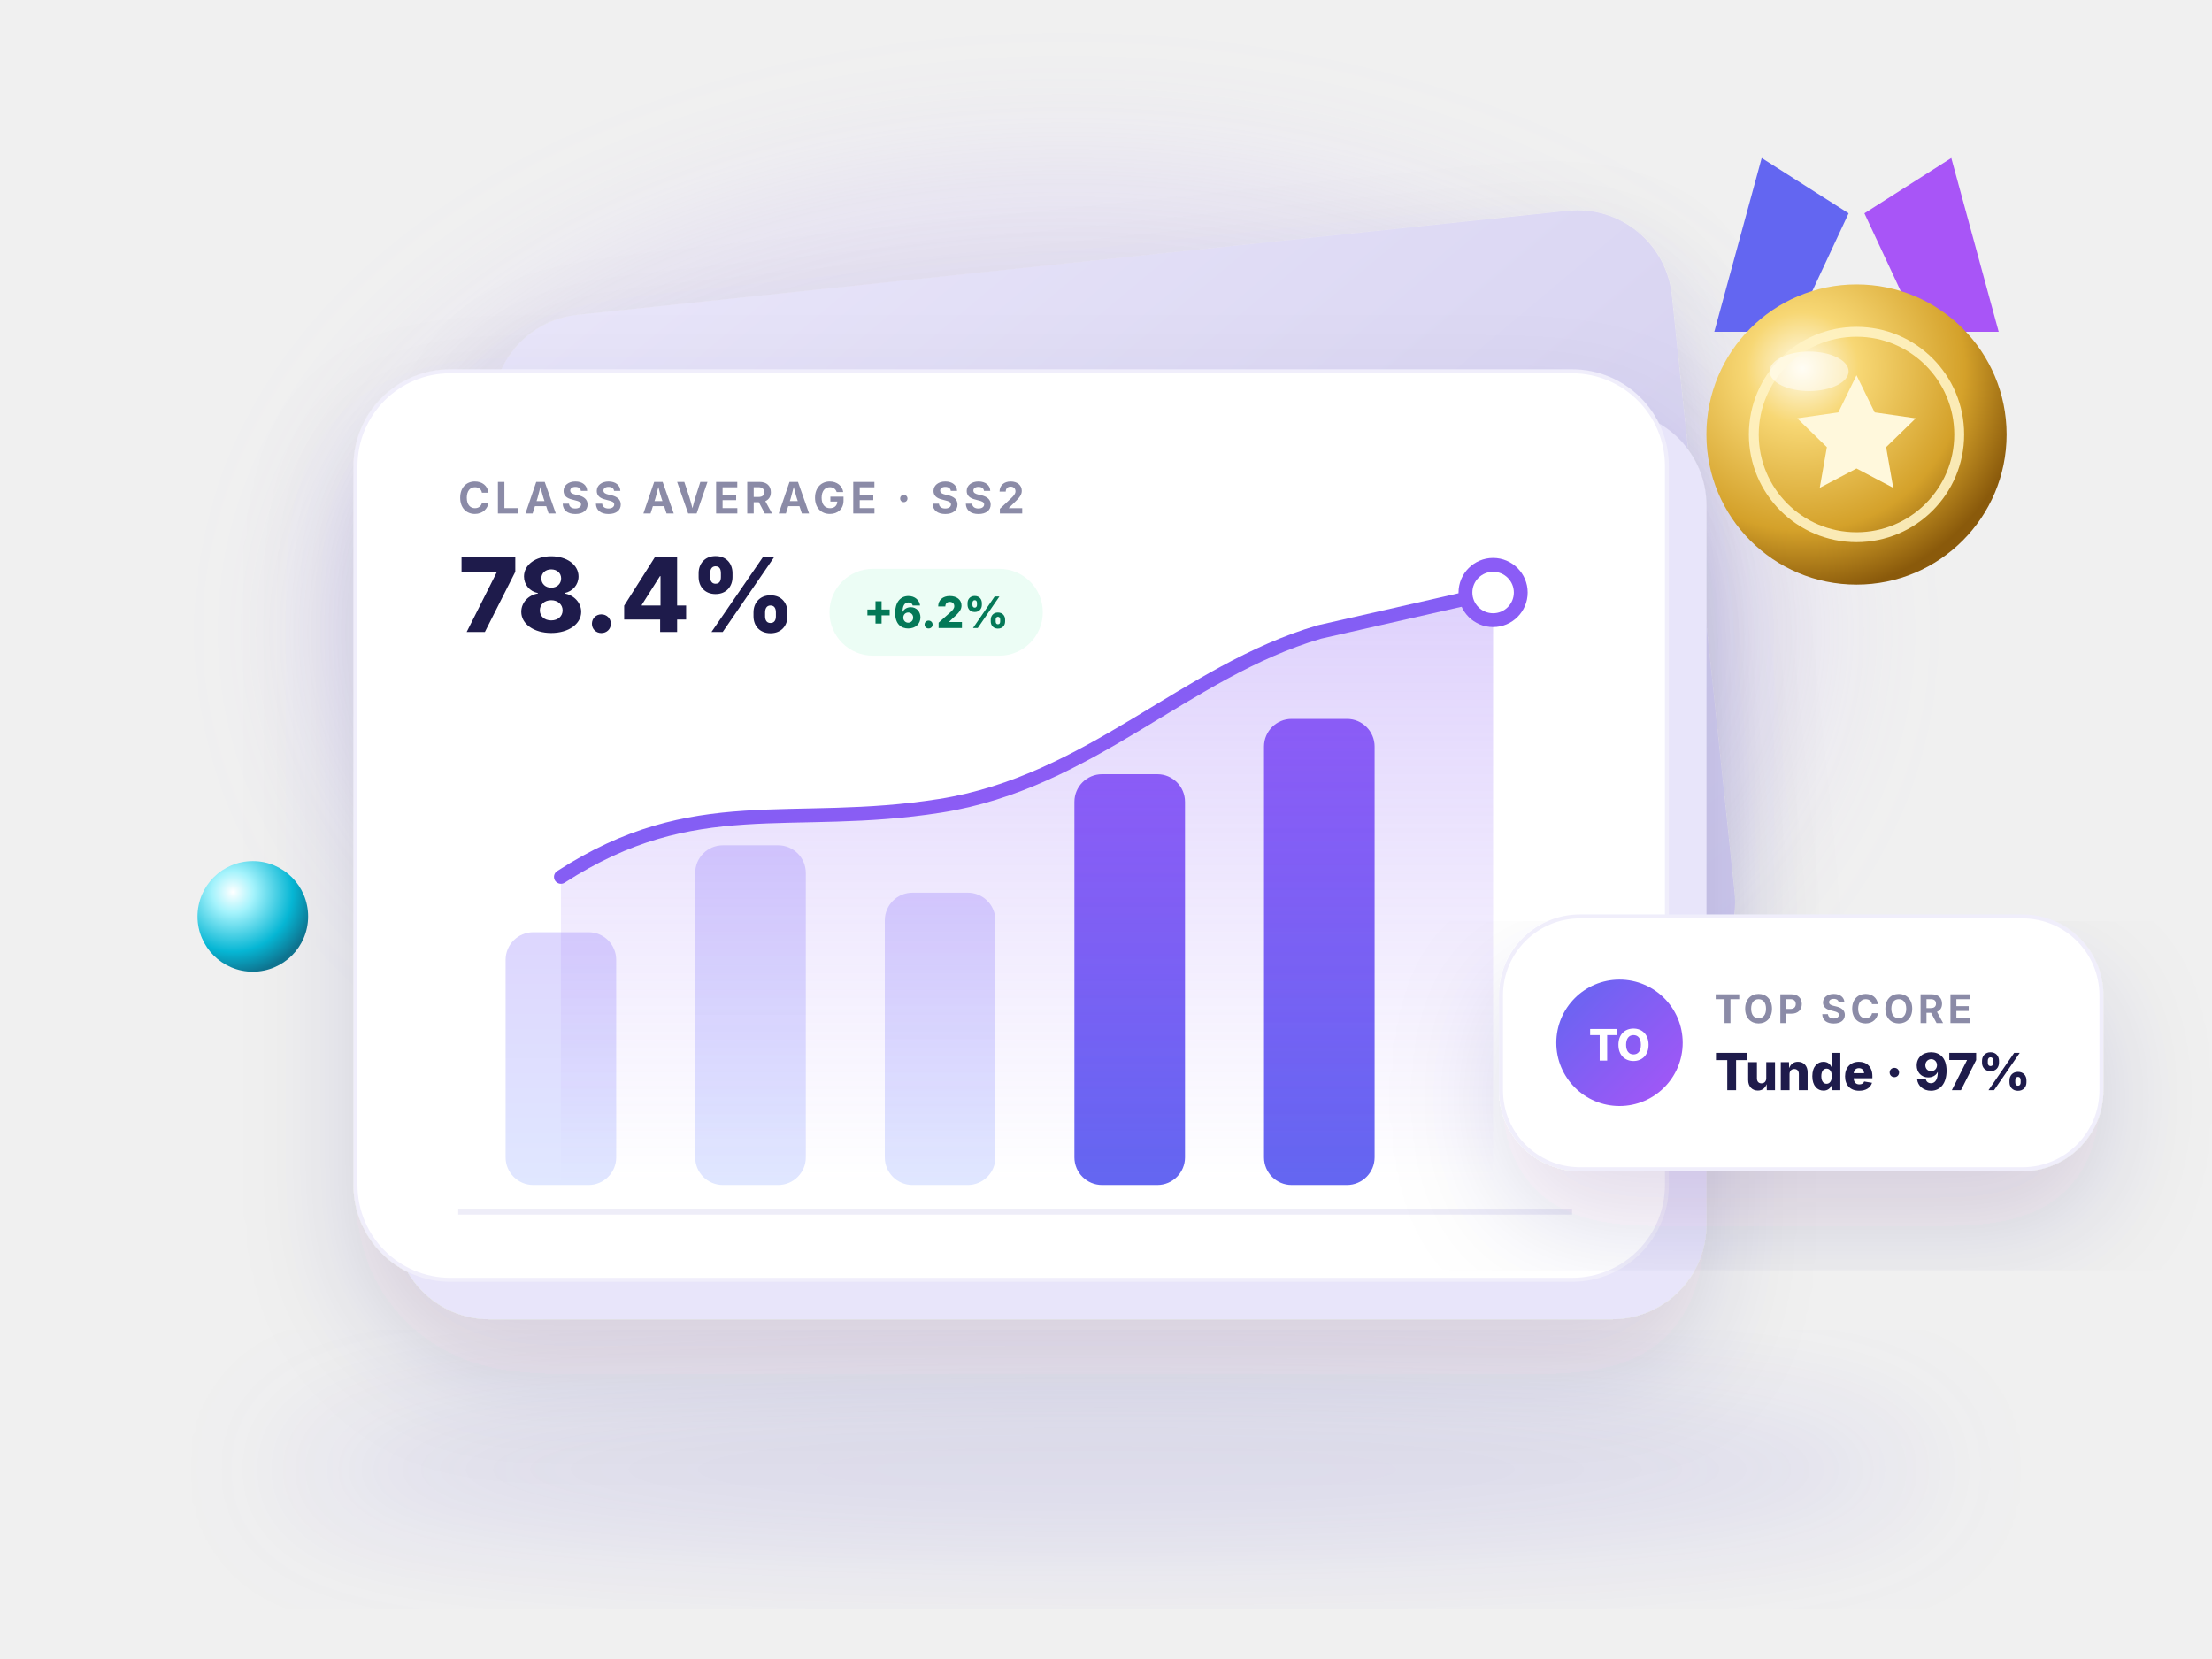
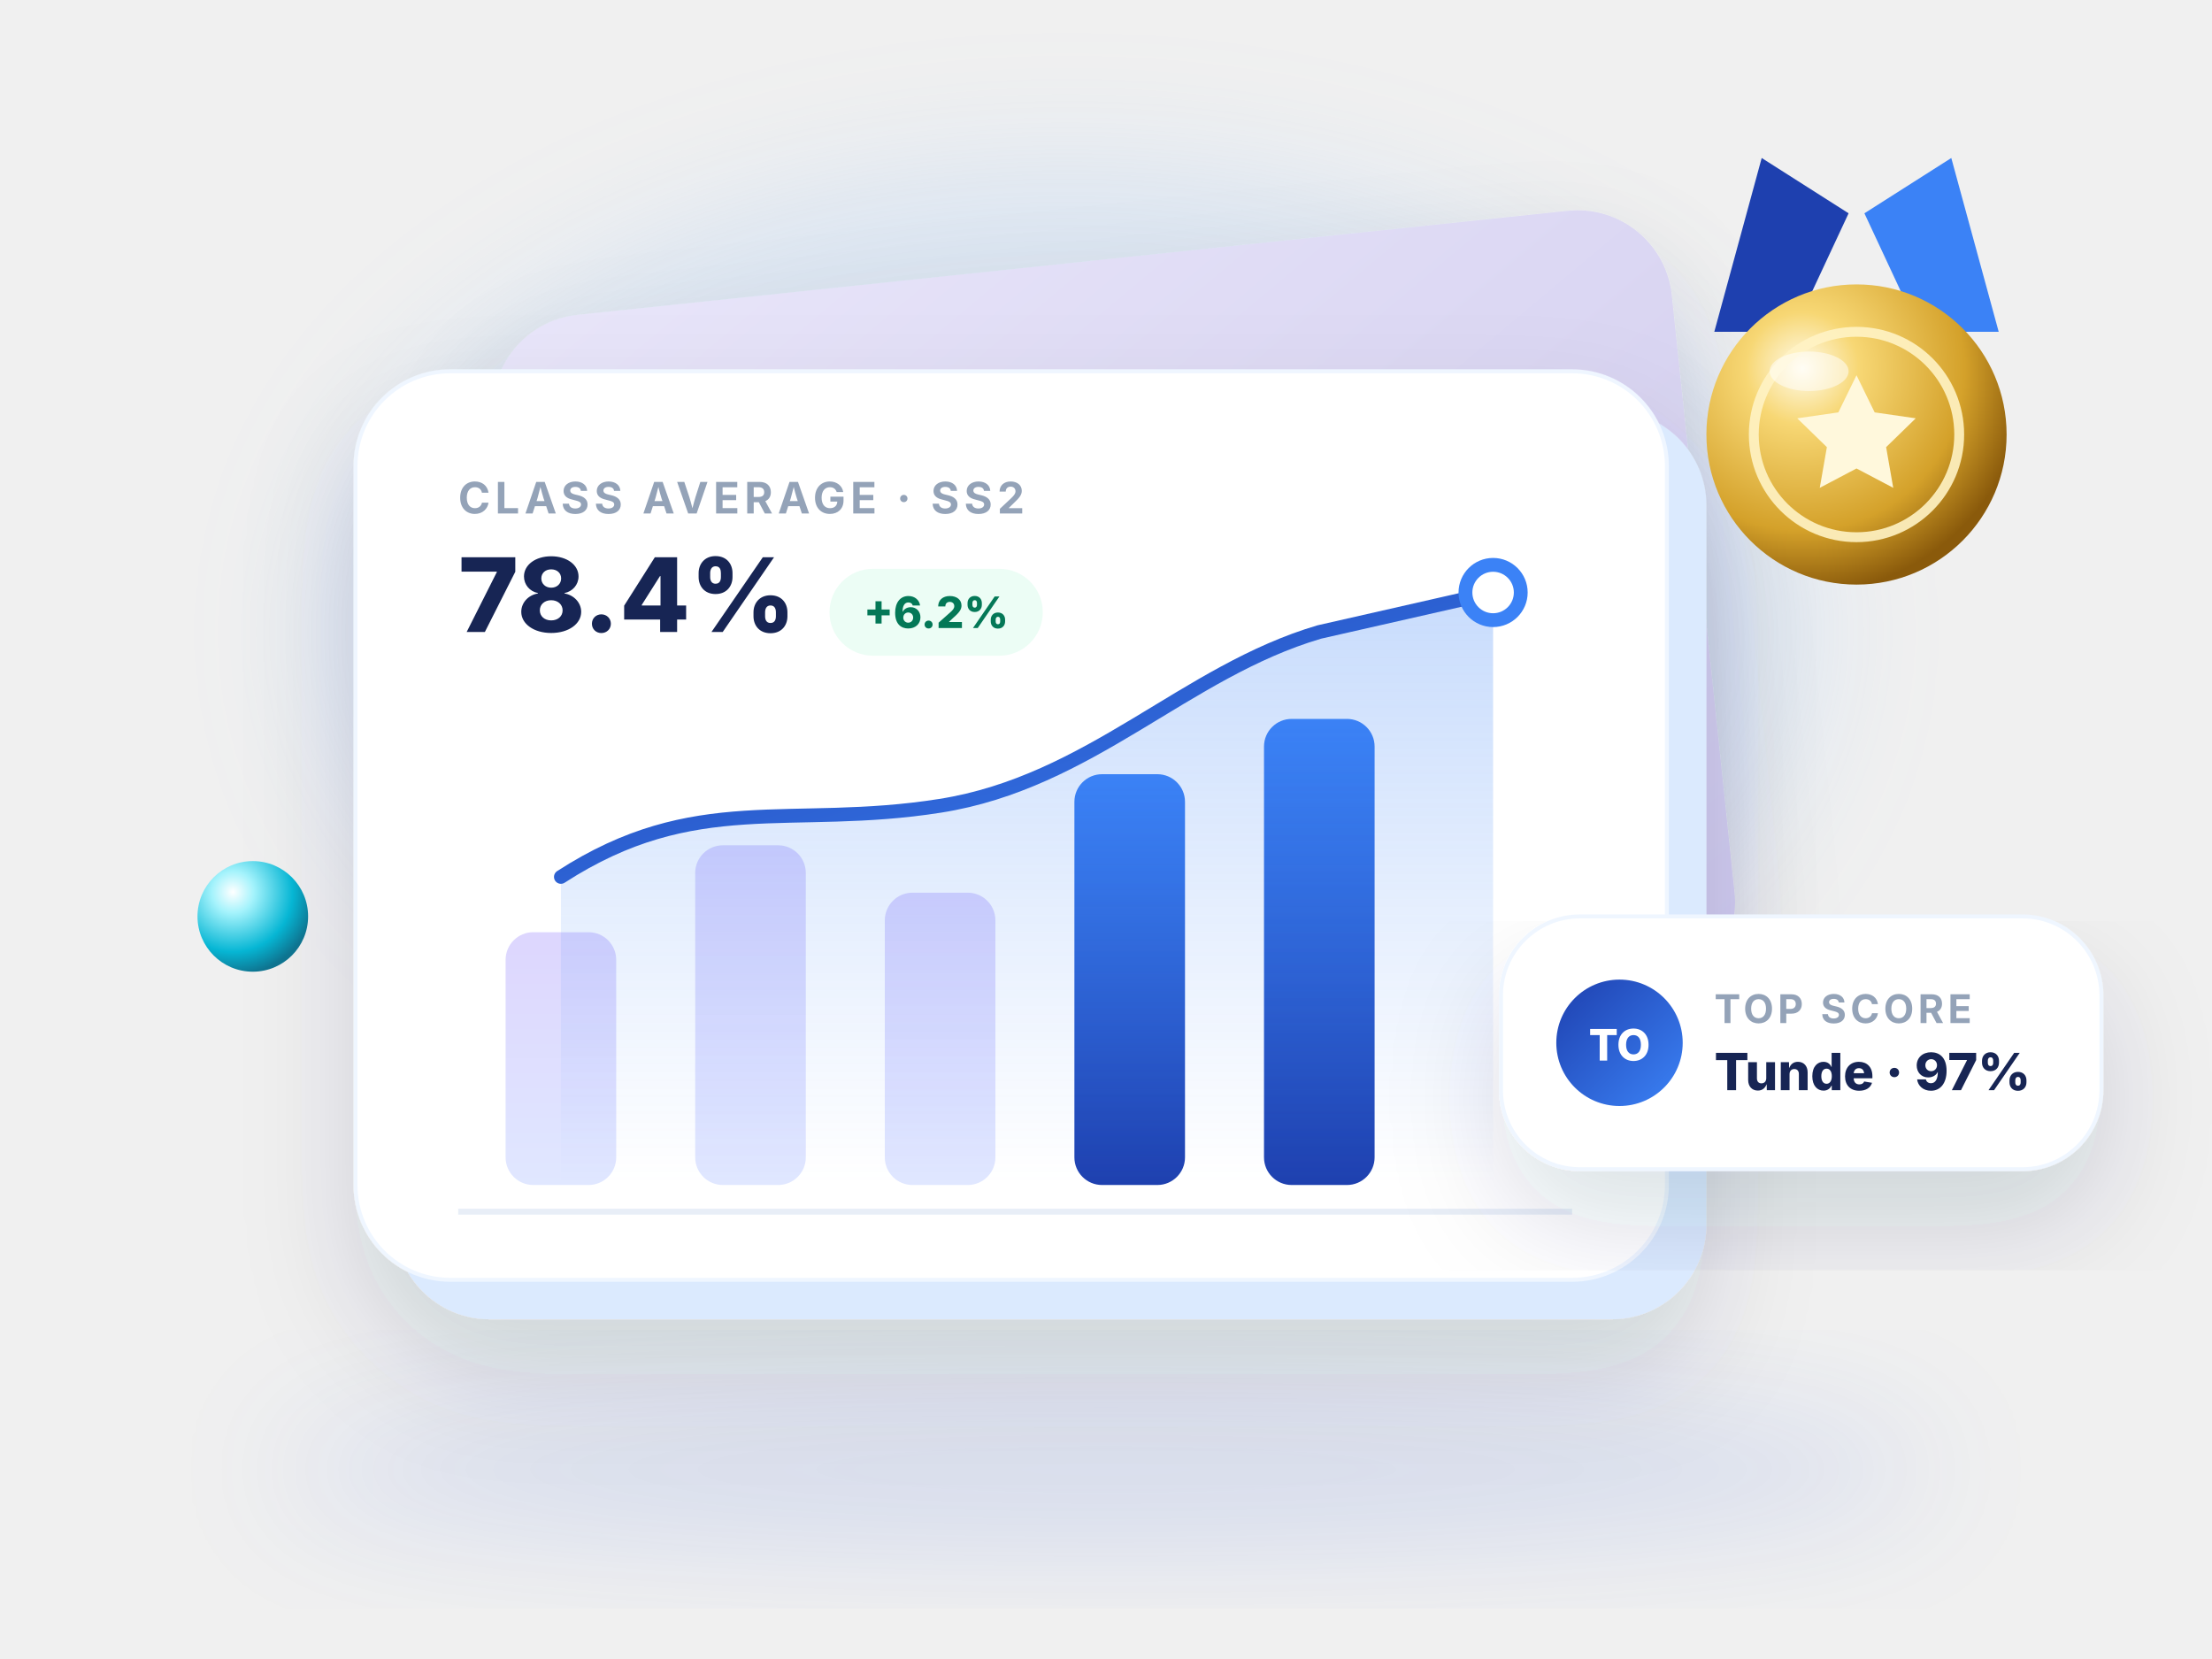
<svg xmlns="http://www.w3.org/2000/svg" viewBox="0 0 560 420" fill="none" role="img" aria-label="Result analytics cards with a rising chart and a gold medal">
  <style>
    .float-a { animation: fa 6s ease-in-out infinite; }
    .float-b { animation: fb 7s ease-in-out infinite; }
    .grow { animation: grow 3.2s ease-in-out infinite; transform-box: fill-box; transform-origin: bottom; }
    .grow:nth-of-type(2) { animation-delay: .2s; } .grow:nth-of-type(3) { animation-delay: .4s; } .grow:nth-of-type(4) { animation-delay: .6s; } .grow:nth-of-type(5) { animation-delay: .8s; }
    @keyframes fa { 0%, 100% { transform: translateY(0); } 50% { transform: translateY(-10px); } }
    @keyframes fb { 0%, 100% { transform: translateY(0); } 50% { transform: translateY(8px); } }
    @keyframes grow { 0%, 100% { transform: scaleY(1); } 50% { transform: scaleY(.82); } }
    @media (prefers-reduced-motion: reduce) { .float-a, .float-b, .grow { animation: none; } }
  </style>
  <defs>
    <linearGradient id="brand" x1="0" y1="0" x2="1" y2="1">
-       <stop offset="0" stop-color="#6366F1" />
-       <stop offset="1" stop-color="#A855F7" />
+       <stop offset="0" stop-color="#1E40AF" />
+       <stop offset="1" stop-color="#3B82F6" />
    </linearGradient>
    <linearGradient id="bar" x1="0" y1="0" x2="0" y2="1">
-       <stop offset="0" stop-color="#8B5CF6" />
-       <stop offset="1" stop-color="#6366F1" />
+       <stop offset="0" stop-color="#3B82F6" />
+       <stop offset="1" stop-color="#1E40AF" />
    </linearGradient>
    <linearGradient id="barSoft" x1="0" y1="0" x2="0" y2="1">
      <stop offset="0" stop-color="#DDD6FE" />
      <stop offset="1" stop-color="#E0E7FF" />
    </linearGradient>
    <linearGradient id="area" x1="0" y1="0" x2="0" y2="1">
-       <stop offset="0" stop-color="#8B5CF6" stop-opacity=".28" />
-       <stop offset="1" stop-color="#8B5CF6" stop-opacity="0" />
+       <stop offset="0" stop-color="#3B82F6" stop-opacity=".28" />
+       <stop offset="1" stop-color="#3B82F6" stop-opacity="0" />
    </linearGradient>
    <linearGradient id="edge" x1="0" y1="0" x2="1" y2="1">
      <stop offset="0" stop-color="#E9E6FA" />
      <stop offset="1" stop-color="#CEC9EC" />
    </linearGradient>
    <radialGradient id="orbGold" cx=".32" cy=".28" r=".75">
      <stop offset="0" stop-color="#FFFBEA" />
      <stop offset=".25" stop-color="#F7D774" />
      <stop offset=".72" stop-color="#D4A12A" />
      <stop offset="1" stop-color="#8A5A0B" />
    </radialGradient>
    <radialGradient id="orbCyan" cx=".32" cy=".28" r=".75">
      <stop offset="0" stop-color="#FFFFFF" />
      <stop offset=".25" stop-color="#A5F3FC" />
      <stop offset=".72" stop-color="#06B6D4" />
      <stop offset="1" stop-color="#0E7490" />
    </radialGradient>
    <filter id="soft" x="-30%" y="-30%" width="160%" height="160%">
      <feGaussianBlur stdDeviation="16" />
    </filter>
    <filter id="lift" x="-20%" y="-20%" width="140%" height="160%">
-       <feDropShadow dx="0" dy="14" stdDeviation="14" flood-color="#2E1065" flood-opacity=".14" />
+       <feDropShadow dx="0" dy="14" stdDeviation="14" flood-color="#172554" flood-opacity=".14" />
    </filter>
  </defs>
-   <ellipse cx="280" cy="372" rx="210" ry="22" fill="#4338CA" opacity=".12" filter="url(#soft)" />
-   <ellipse cx="270" cy="160" rx="190" ry="120" fill="#A78BFA" opacity=".15" filter="url(#soft)" />
+   <ellipse cx="280" cy="372" rx="210" ry="22" fill="#1D4ED8" opacity=".12" filter="url(#soft)" />
+   <ellipse cx="270" cy="160" rx="190" ry="120" fill="#60A5FA" opacity=".15" filter="url(#soft)" />
  <g filter="url(#lift)">
    <rect x="132" y="66" width="300" height="200" rx="24" fill="url(#edge)" transform="rotate(-6 282 166)" />
  </g>
  <g filter="url(#lift)">
-     <rect x="100" y="104" width="332" height="230" rx="24" fill="#E8E5FA" />
-     <rect x="90" y="94" width="332" height="230" rx="24" fill="#FFFFFF" stroke="#F0EEFB" />
+     <rect x="100" y="104" width="332" height="230" rx="24" fill="#DBEAFE" />
+     <rect x="90" y="94" width="332" height="230" rx="24" fill="#FFFFFF" stroke="#EFF6FF" />
  </g>
-   <text x="116" y="130" font-family="Inter, Segoe UI, Arial, sans-serif" font-size="11" font-weight="700" fill="#8B8BA7" letter-spacing="1.2">CLASS AVERAGE · SS2</text>
-   <text x="116" y="160" font-family="Inter, Segoe UI, Arial, sans-serif" font-size="26" font-weight="800" fill="#1E1B4B">78.4%</text>
+   <text x="116" y="130" font-family="Inter, Segoe UI, Arial, sans-serif" font-size="11" font-weight="700" fill="#94A3B8" letter-spacing="1.2">CLASS AVERAGE · SS2</text>
+   <text x="116" y="160" font-family="Inter, Segoe UI, Arial, sans-serif" font-size="26" font-weight="800" fill="#172554">78.4%</text>
  <rect x="210" y="144" width="54" height="22" rx="11" fill="#ECFDF5" />
  <text x="237" y="159" text-anchor="middle" font-family="Inter, Segoe UI, Arial, sans-serif" font-size="11" font-weight="800" fill="#047857">+6.2%</text>
  <g>
    <rect class="grow" x="128" y="236" width="28" height="64" rx="7" fill="url(#barSoft)" />
    <rect class="grow" x="176" y="214" width="28" height="86" rx="7" fill="url(#barSoft)" />
    <rect class="grow" x="224" y="226" width="28" height="74" rx="7" fill="url(#barSoft)" />
    <rect class="grow" x="272" y="196" width="28" height="104" rx="7" fill="url(#bar)" />
    <rect class="grow" x="320" y="182" width="28" height="118" rx="7" fill="url(#bar)" />
  </g>
  <path d="M142 222 C176 200 200 210 238 204 S300 170 334 160 L378 150 L378 300 L142 300Z" fill="url(#area)" />
  <path d="M142 222 C176 200 200 210 238 204 S300 170 334 160 L378 150" stroke="url(#brand)" stroke-width="3.5" stroke-linecap="round" />
-   <circle cx="378" cy="150" r="7" fill="#FFFFFF" stroke="#8B5CF6" stroke-width="3.5" />
-   <rect x="116" y="306" width="282" height="1.5" fill="#EEEDF8" />
+   <circle cx="378" cy="150" r="7" fill="#FFFFFF" stroke="#3B82F6" stroke-width="3.5" />
+   <rect x="116" y="306" width="282" height="1.5" fill="#E8EEF7" />
  <g class="float-a">
-     <path d="M446 40l-12 44h20l14-30z" fill="#6366F1" />
-     <path d="M494 40l12 44h-20l-14-30z" fill="#A855F7" />
+     <path d="M446 40l-12 44h20l14-30z" fill="#1E40AF" />
+     <path d="M494 40l12 44h-20l-14-30z" fill="#3B82F6" />
    <circle cx="470" cy="110" r="38" fill="url(#orbGold)" />
    <circle cx="470" cy="110" r="26" stroke="#FFF3C4" stroke-width="2.5" opacity=".9" />
    <path d="m470 95 4.6 9.4 10.4 1.5-7.5 7.3 1.8 10.3-9.3-4.9-9.3 4.9 1.8-10.3-7.5-7.3 10.4-1.5z" fill="#FFF8DC" />
    <ellipse cx="458" cy="94" rx="10" ry="5" fill="#FFFFFF" opacity=".5" />
  </g>
  <g class="float-b">
    <g filter="url(#lift)">
-       <rect x="380" y="232" width="152" height="64" rx="20" fill="#FFFFFF" stroke="#F0EEFB" />
+       <rect x="380" y="232" width="152" height="64" rx="20" fill="#FFFFFF" stroke="#EFF6FF" />
    </g>
    <circle cx="410" cy="264" r="16" fill="url(#brand)" />
    <text x="410" y="268.5" text-anchor="middle" font-family="Inter, Segoe UI, Arial, sans-serif" font-size="11" font-weight="800" fill="#FFFFFF">TO</text>
-     <text x="434" y="259" font-family="Inter, Segoe UI, Arial, sans-serif" font-size="10" font-weight="700" fill="#8B8BA7" letter-spacing="1">TOP SCORE</text>
-     <text x="434" y="276" font-family="Inter, Segoe UI, Arial, sans-serif" font-size="13" font-weight="800" fill="#1E1B4B">Tunde · 97%</text>
+     <text x="434" y="259" font-family="Inter, Segoe UI, Arial, sans-serif" font-size="10" font-weight="700" fill="#94A3B8" letter-spacing="1">TOP SCORE</text>
+     <text x="434" y="276" font-family="Inter, Segoe UI, Arial, sans-serif" font-size="13" font-weight="800" fill="#172554">Tunde · 97%</text>
  </g>
  <g class="float-b">
    <circle cx="64" cy="232" r="14" fill="url(#orbCyan)" />
  </g>
</svg>
